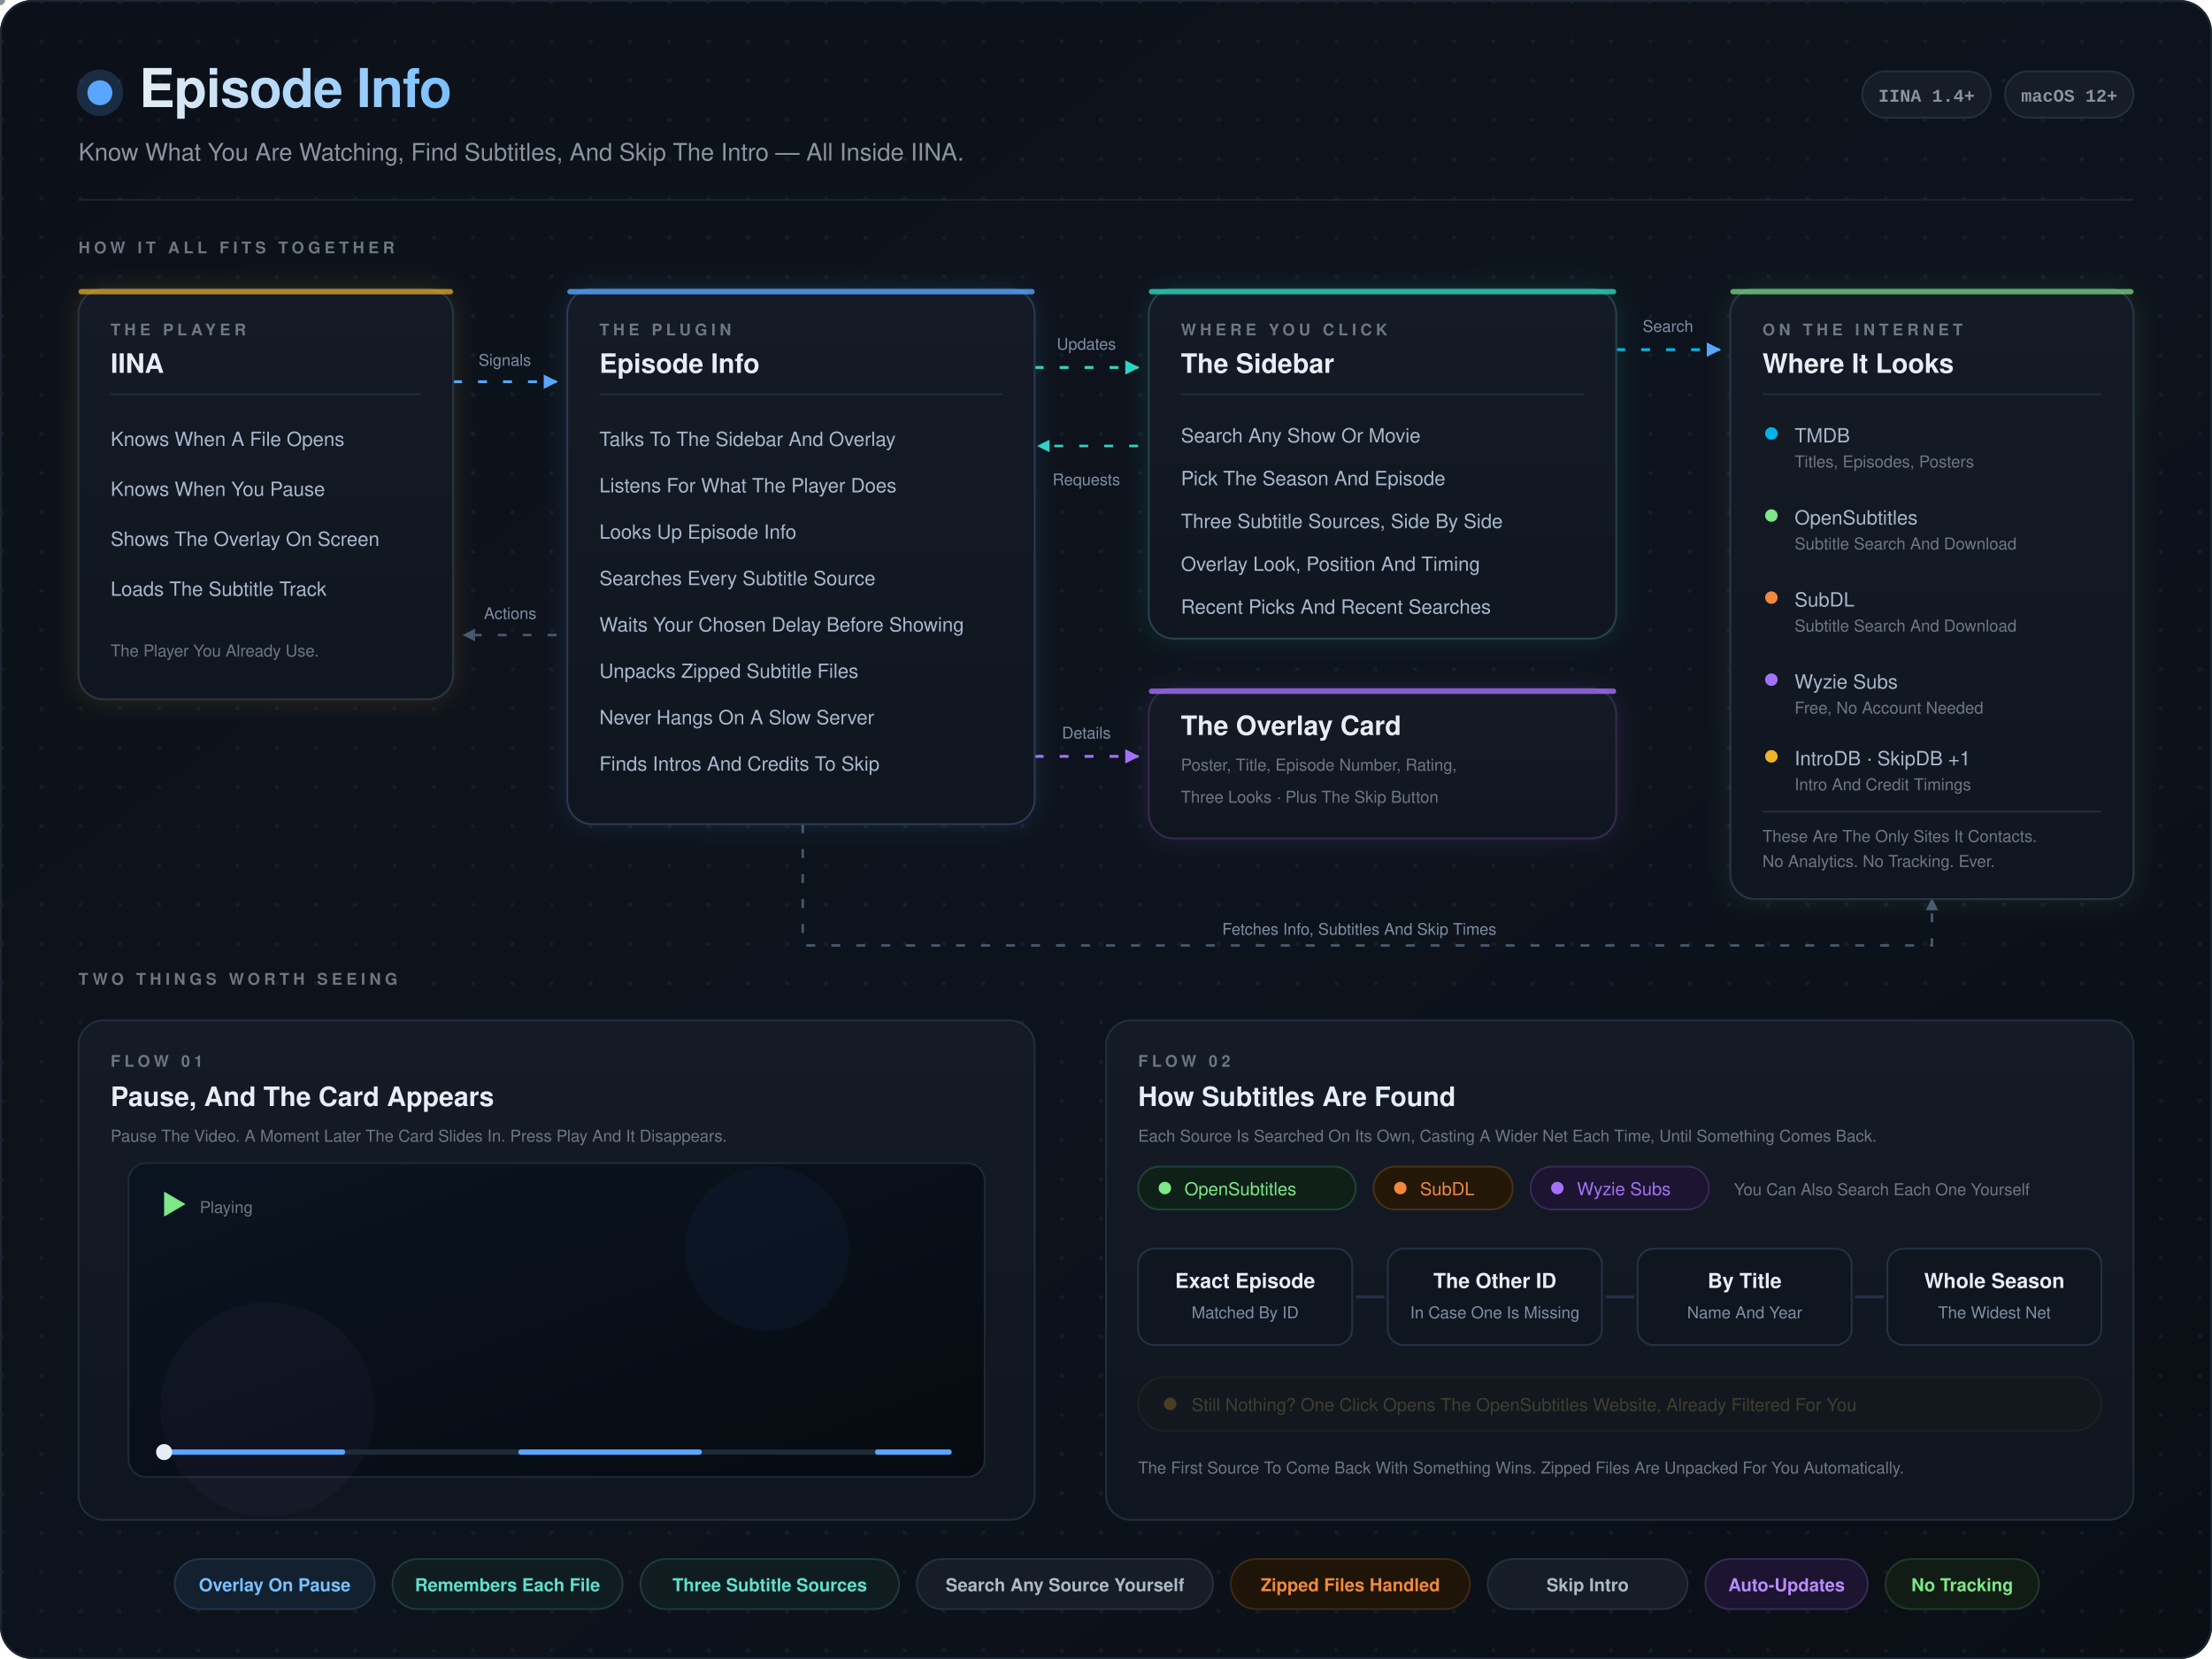
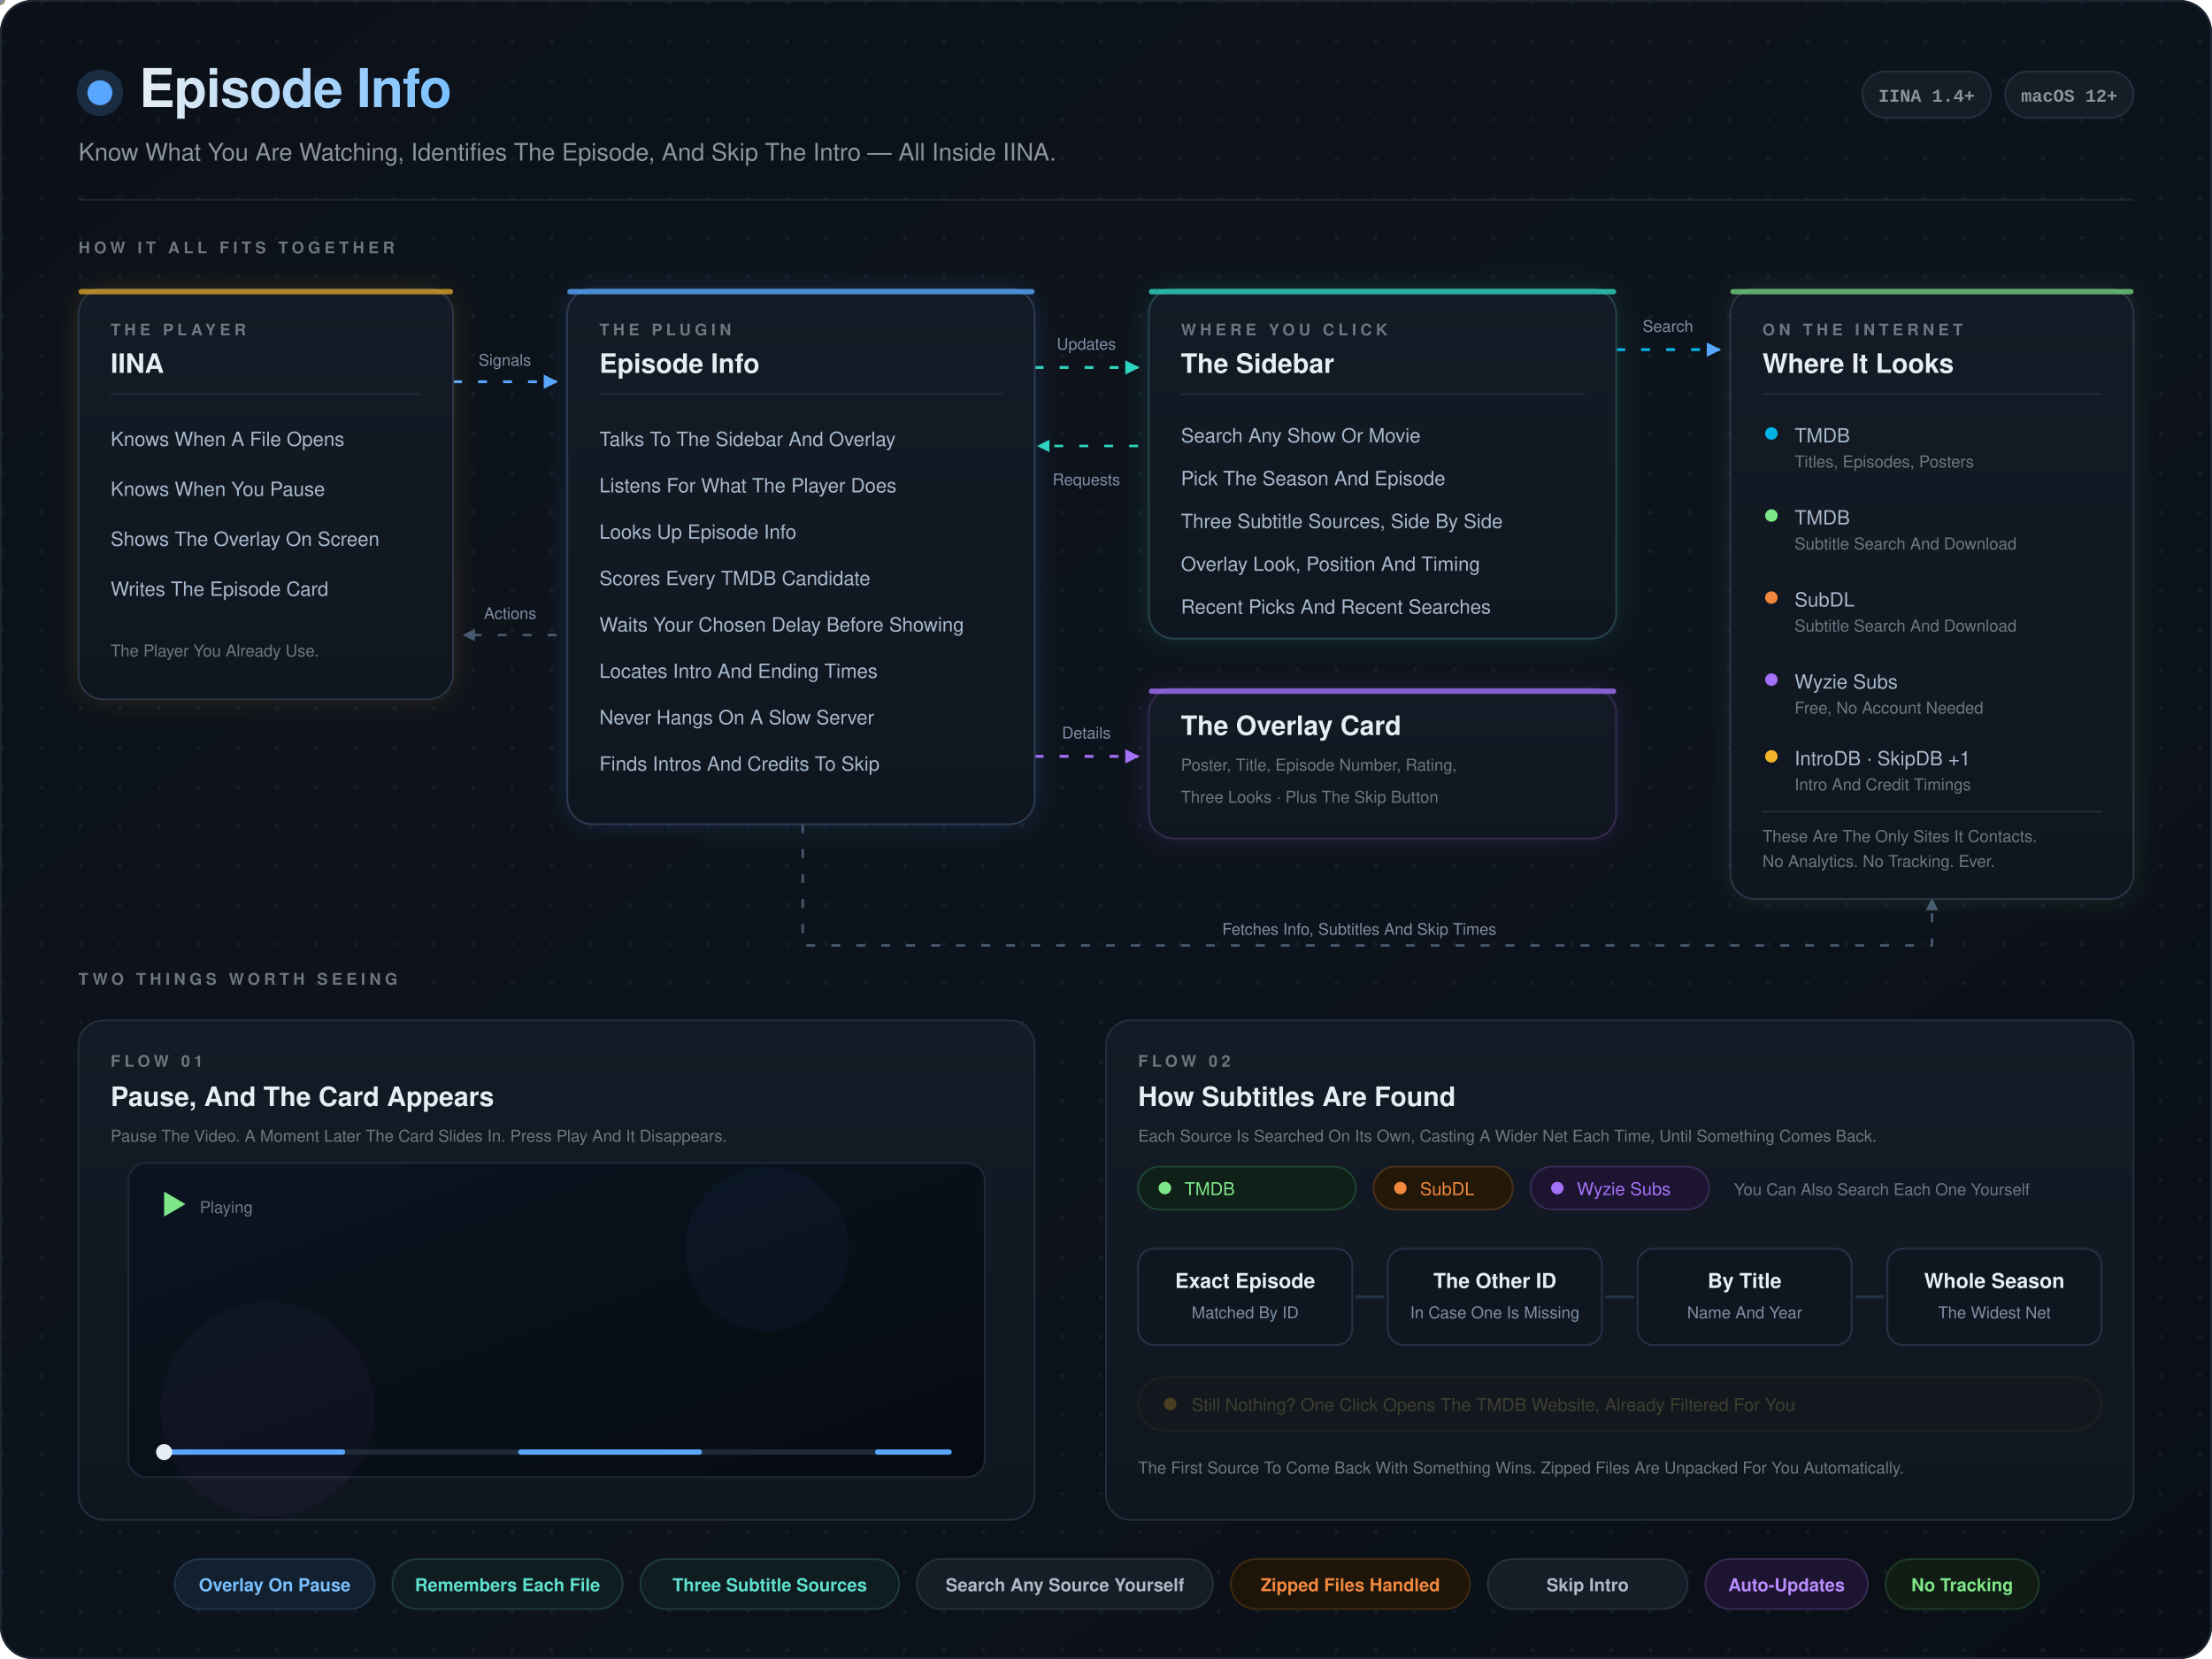
- <svg xmlns="http://www.w3.org/2000/svg" xmlns:xlink="http://www.w3.org/1999/xlink" viewBox="0 0 1240 930" width="1240" height="930" role="img" aria-label="How Episode Info works: IINA tells the plugin when you pause or open a file, the plugin talks to the sidebar and the overlay and fetches information from TMDB, three subtitle sites and three intro-timing databases; below, the pause-to-overlay flow and how subtitles are found">
+ <svg xmlns="http://www.w3.org/2000/svg" xmlns:xlink="http://www.w3.org/1999/xlink" viewBox="0 0 1240 930" width="1240" height="930" role="img" aria-label="How Episode Info works: IINA tells the plugin when you pause or open a file, the plugin talks to the sidebar and the overlay and fetches episode information from TMDB, and intro timings from five community sources; below, the pause-to-overlay flow and how the episode is identified">
  <defs>
    <linearGradient id="bg" x1="0" y1="0" x2="1" y2="1">
      <stop offset="0" stop-color="#0c1119" />
      <stop offset="0.55" stop-color="#0d131c" />
      <stop offset="1" stop-color="#0a0f16" />
    </linearGradient>
    <linearGradient id="panel" x1="0" y1="0" x2="0" y2="1">
      <stop offset="0" stop-color="#141b26" />
      <stop offset="1" stop-color="#10161f" />
    </linearGradient>
    <linearGradient id="poster" x1="0" y1="0" x2="1" y2="1">
      <stop offset="0" stop-color="#1f6feb" />
      <stop offset="1" stop-color="#a371f7" />
    </linearGradient>
    <linearGradient id="title" x1="0" y1="0" x2="1" y2="0">
      <stop offset="0" stop-color="#e6edf3" />
      <stop offset="1" stop-color="#79c0ff" />
    </linearGradient>
    <linearGradient id="screen" x1="0" y1="0" x2="1" y2="1">
      <stop offset="0" stop-color="#0a1420" />
      <stop offset="1" stop-color="#070b11" />
    </linearGradient>
    <pattern id="dots" width="22" height="22" patternUnits="userSpaceOnUse">
      <circle cx="1.2" cy="1.2" r="1.2" fill="#2b3a4d" opacity="0.28" />
    </pattern>
    <filter id="soft" x="-60%" y="-60%" width="220%" height="220%">
      <feGaussianBlur stdDeviation="7" />
    </filter>
    <marker id="aS" viewBox="0 0 10 10" refX="9" refY="5" markerWidth="5" markerHeight="5" orient="auto-start-reverse">
      <path d="M0 0 L10 5 L0 10 z" fill="#46586e" />
    </marker>
    <marker id="aB" viewBox="0 0 10 10" refX="9" refY="5" markerWidth="5" markerHeight="5" orient="auto-start-reverse">
      <path d="M0 0 L10 5 L0 10 z" fill="#58a6ff" />
    </marker>
    <marker id="aT" viewBox="0 0 10 10" refX="9" refY="5" markerWidth="5" markerHeight="5" orient="auto-start-reverse">
      <path d="M0 0 L10 5 L0 10 z" fill="#2dd4bf" />
    </marker>
    <marker id="aP" viewBox="0 0 10 10" refX="9" refY="5" markerWidth="5" markerHeight="5" orient="auto-start-reverse">
      <path d="M0 0 L10 5 L0 10 z" fill="#a371f7" />
    </marker>
    <style>
    .s   { font-family: -apple-system, BlinkMacSystemFont, "Segoe UI", Helvetica, Arial, sans-serif; }
    .m   { font-family: ui-monospace, SFMono-Regular, Menlo, Consolas, "Liberation Mono", monospace; }
    .h1  { font-size: 30px; font-weight: 700; letter-spacing: -0.4px; }
    .h2  { font-size: 15px; font-weight: 700; fill: #e6edf3; }
    .sub { font-size: 13.5px; fill: #8b949e; }
    .kick{ font-size: 9px; letter-spacing: 2.2px; fill: #6e7681; font-weight: 600; }
    .it  { font-size: 11px; fill: #a7b8cc; }
    .it2 { font-size: 9.2px; fill: #6e7681; }
    .lab { font-size: 9px; fill: #7d8ea3; }
    .pill{ font-size: 10px; font-weight: 600; }

    @keyframes dash  { to { stroke-dashoffset: -28; } }
    .flow { stroke-dasharray: 5 9; animation: dash 1.4s linear infinite; }
    .flow.slow { animation-duration: 2.6s; }

    @keyframes breathe { 0%,100% { opacity: .10 } 50% { opacity: .34 } }
    .breathe { animation: breathe 5s ease-in-out infinite; }
    .d1 { animation-delay: -1.2s } .d2 { animation-delay: -2.4s } .d3 { animation-delay: -3.6s }

    /* pause -&gt; overlay demo (7s loop) */
    @keyframes card {
      0%, 36%   { opacity: 0; transform: translateY(10px); }
      45%, 84%  { opacity: 1; transform: translateY(0); }
      92%, 100% { opacity: 0; transform: translateY(10px); }
    }
    .card { animation: card 7s ease-in-out infinite; }

    @keyframes stPlay  { 0%,17% { opacity: 1 } 18%,87% { opacity: 0 } 88%,100% { opacity: 1 } }
    @keyframes stPause { 0%,17% { opacity: 0 } 18%,87% { opacity: 1 } 88%,100% { opacity: 0 } }
    .gPlay  { animation: stPlay 7s linear infinite; }
    .gPause { animation: stPause 7s linear infinite; }

    @keyframes seek { 0% { stroke-dashoffset: 82 } 17% { stroke-dashoffset: 62 } 87% { stroke-dashoffset: 62 } 100% { stroke-dashoffset: 40 } }
    .seek { animation: seek 7s linear infinite; }
    @keyframes knob { 0% { transform: translateX(79px) } 17% { transform: translateX(167px) } 87% { transform: translateX(167px) } 100% { transform: translateX(264px) } }
    .knob { animation: knob 7s linear infinite; }

    @keyframes waitring { 0%,20% { opacity: 0; r: 4 } 24% { opacity: .9 } 40% { opacity: 0; r: 15 } 100% { opacity: 0 } }
    .wait { animation: waitring 7s ease-out infinite; }

-     /* subtitle search (8s loop) */
+     /* automatic identification */
    @keyframes lit { 0%, 1% { opacity: 0 } 5%, 15% { opacity: 1 } 24%, 100% { opacity: 0 } }
    .lit { animation: lit 8s ease-in-out infinite; }
    .c1 { animation-delay: 0s } .c2 { animation-delay: 1.15s } .c3 { animation-delay: 2.3s } .c4 { animation-delay: 3.45s }
    @keyframes hop { 0%,2% { opacity: 0 } 6%,12% { opacity: 1 } 18%,100% { opacity: 0 } }
    .hop { animation: hop 8s ease-in-out infinite; }
    .k1 { animation-delay: .6s } .k2 { animation-delay: 1.75s } .k3 { animation-delay: 2.9s }
    @keyframes tail { 0%,44% { opacity: .25 } 52%, 66% { opacity: 1 } 76%, 100% { opacity: .25 } }
    .tail { animation: tail 8s ease-in-out infinite; }

    @keyframes blink { 0%,100% { opacity: .35 } 50% { opacity: 1 } }
    .blink { animation: blink 2.6s ease-in-out infinite; }
  </style>
  </defs>
  <rect x="0" y="0" width="1240" height="930" rx="18" fill="url(#bg)" />
  <rect x="0" y="0" width="1240" height="930" rx="18" fill="url(#dots)" />
  <rect x="0.5" y="0.5" width="1239" height="929" rx="18" fill="none" stroke="#1d2733" />
  <g class="s">
    <circle cx="56" cy="52" r="7" fill="#58a6ff" />
    <circle cx="56" cy="52" r="13" fill="#58a6ff" opacity="0.18" class="blink" />
    <text x="78" y="60" class="h1" fill="url(#title)">Episode Info</text>
-     <text x="44" y="90" class="sub">Know What You Are Watching, Find Subtitles, And Skip The Intro — All Inside IINA.</text>
+     <text x="44" y="90" class="sub">Know What You Are Watching, Identifies The Episode, And Skip The Intro — All Inside IINA.</text>
    <g class="m pill">
      <rect x="1044" y="40" width="72" height="26" rx="13" fill="#161d27" stroke="#252f3d" />
      <text x="1080" y="57" fill="#8b949e" text-anchor="middle">IINA 1.4+</text>
      <rect x="1124" y="40" width="72" height="26" rx="13" fill="#161d27" stroke="#252f3d" />
      <text x="1160" y="57" fill="#8b949e" text-anchor="middle">macOS 12+</text>
    </g>
    <line x1="44" y1="112" x2="1196" y2="112" stroke="#1c2531" />
    <text x="44" y="142" class="kick" fill="#58a6ff">HOW IT ALL FITS TOGETHER</text>
  </g>
  <g fill="none">
    <path id="cA" d="M254 214 H312" stroke="#58a6ff" stroke-width="1.6" class="flow" marker-end="url(#aB)" />
    <path id="cB" d="M312 356 H260" stroke="#46586e" stroke-width="1.4" class="flow slow" marker-end="url(#aS)" />
    <path id="cC" d="M580 206 H638" stroke="#2dd4bf" stroke-width="1.6" class="flow" marker-end="url(#aT)" />
    <path id="cD" d="M638 250 H582" stroke="#2dd4bf" stroke-width="1.4" class="flow slow" marker-end="url(#aT)" />
    <path id="cE" d="M580 424 H638" stroke="#a371f7" stroke-width="1.6" class="flow" marker-end="url(#aP)" />
    <path id="cF" d="M906 196 H964" stroke="#01b4e4" stroke-width="1.6" class="flow" marker-end="url(#aB)" />
    <path id="cG" d="M450 462 V530 H1083 V504" stroke="#46586e" stroke-width="1.4" class="flow slow" marker-end="url(#aS)" />
  </g>
  <g>
    <circle r="2.8" fill="#58a6ff">
      <animateMotion dur="1.9s" repeatCount="indefinite">
        <mpath href="#cA" xlink:href="#cA" />
      </animateMotion>
    </circle>
    <circle r="2.6" fill="#2dd4bf">
      <animateMotion dur="2.1s" repeatCount="indefinite">
        <mpath href="#cC" xlink:href="#cC" />
      </animateMotion>
    </circle>
    <circle r="2.6" fill="#2dd4bf">
      <animateMotion dur="2.1s" begin="1s" repeatCount="indefinite">
        <mpath href="#cD" xlink:href="#cD" />
      </animateMotion>
    </circle>
    <circle r="2.6" fill="#a371f7">
      <animateMotion dur="2.3s" repeatCount="indefinite">
        <mpath href="#cE" xlink:href="#cE" />
      </animateMotion>
    </circle>
    <circle r="2.8" fill="#01b4e4">
      <animateMotion dur="2s" repeatCount="indefinite">
        <mpath href="#cF" xlink:href="#cF" />
      </animateMotion>
    </circle>
    <circle r="2.8" fill="#7ee787">
      <animateMotion dur="4.6s" repeatCount="indefinite">
        <mpath href="#cG" xlink:href="#cG" />
      </animateMotion>
    </circle>
    <circle r="2.8" fill="#f0883e">
      <animateMotion dur="4.6s" begin="1.6s" repeatCount="indefinite">
        <mpath href="#cG" xlink:href="#cG" />
      </animateMotion>
    </circle>
    <circle r="2.4" fill="#7d8ea3">
      <animateMotion dur="2.6s" repeatCount="indefinite">
        <mpath href="#cB" xlink:href="#cB" />
      </animateMotion>
    </circle>
  </g>
  <g class="s lab" text-anchor="middle">
    <text x="283" y="205">Signals</text>
    <text x="286" y="347">Actions</text>
    <text x="609" y="196">Updates</text>
    <text x="609" y="272">Requests</text>
    <text x="609" y="414">Details</text>
    <text x="935" y="186">Search</text>
    <text x="762" y="524">Fetches Info, Subtitles And Skip Times</text>
  </g>
  <g>
    <rect x="44" y="162" width="210" height="230" rx="14" fill="#f0b429" opacity="0.16" filter="url(#soft)" class="breathe" />
    <rect x="44" y="162" width="210" height="230" rx="14" fill="url(#panel)" stroke="#2a3546" />
    <rect x="44" y="162" width="210" height="3" rx="1.5" fill="#f0b429" opacity="0.7" />
    <g class="s">
      <text x="62" y="188" class="kick">THE PLAYER</text>
      <text x="62" y="209" class="h2">IINA</text>
    </g>
    <line x1="62" y1="221" x2="236" y2="221" stroke="#212c3a" />
    <g class="s it">
      <text x="62" y="250">Knows When A File Opens</text>
      <text x="62" y="278">Knows When You Pause</text>
      <text x="62" y="306">Shows The Overlay On Screen</text>
-       <text x="62" y="334">Loads The Subtitle Track</text>
+       <text x="62" y="334">Writes The Episode Card</text>
    </g>
    <text x="62" y="368" class="s it2">The Player You Already Use.</text>
  </g>
  <g>
    <rect x="318" y="162" width="262" height="300" rx="14" fill="#58a6ff" opacity="0.16" filter="url(#soft)" class="breathe d1" />
    <rect x="318" y="162" width="262" height="300" rx="14" fill="url(#panel)" stroke="#2b3b53" />
    <rect x="318" y="162" width="262" height="3" rx="1.5" fill="#58a6ff" opacity="0.8" />
    <g class="s">
      <text x="336" y="188" class="kick">THE PLUGIN</text>
      <text x="336" y="209" class="h2">Episode Info</text>
    </g>
    <line x1="336" y1="221" x2="562" y2="221" stroke="#212c3a" />
    <g class="s it">
      <text x="336" y="250">Talks To The Sidebar And Overlay</text>
      <text x="336" y="276">Listens For What The Player Does</text>
      <text x="336" y="302">Looks Up Episode Info</text>
-       <text x="336" y="328">Searches Every Subtitle Source</text>
+       <text x="336" y="328">Scores Every TMDB Candidate</text>
      <text x="336" y="354">Waits Your Chosen Delay Before Showing</text>
-       <text x="336" y="380">Unpacks Zipped Subtitle Files</text>
+       <text x="336" y="380">Locates Intro And Ending Times</text>
      <text x="336" y="406">Never Hangs On A Slow Server</text>
      <text x="336" y="432">Finds Intros And Credits To Skip</text>
    </g>
  </g>
  <g>
    <rect x="644" y="162" width="262" height="196" rx="14" fill="#2dd4bf" opacity="0.16" filter="url(#soft)" class="breathe d2" />
    <rect x="644" y="162" width="262" height="196" rx="14" fill="url(#panel)" stroke="#26424a" />
    <rect x="644" y="162" width="262" height="3" rx="1.5" fill="#2dd4bf" opacity="0.8" />
    <g class="s">
      <text x="662" y="188" class="kick">WHERE YOU CLICK</text>
      <text x="662" y="209" class="h2">The Sidebar</text>
    </g>
    <line x1="662" y1="221" x2="888" y2="221" stroke="#212c3a" />
    <g class="s it">
      <text x="662" y="248">Search Any Show Or Movie</text>
      <text x="662" y="272">Pick The Season And Episode</text>
      <text x="662" y="296">Three Subtitle Sources, Side By Side</text>
      <text x="662" y="320">Overlay Look, Position And Timing</text>
      <text x="662" y="344">Recent Picks And Recent Searches</text>
    </g>
  </g>
  <g>
    <rect x="644" y="386" width="262" height="84" rx="14" fill="#a371f7" opacity="0.16" filter="url(#soft)" class="breathe d3" />
    <rect x="644" y="386" width="262" height="84" rx="14" fill="url(#panel)" stroke="#37294f" />
    <rect x="644" y="386" width="262" height="3" rx="1.5" fill="#a371f7" opacity="0.8" />
    <text x="662" y="412" class="s h2">The Overlay Card</text>
    <g class="s it2" fill="#8296ad">
      <text x="662" y="432">Poster, Title, Episode Number, Rating,</text>
      <text x="662" y="450">Three Looks · Plus The Skip Button</text>
    </g>
  </g>
  <g>
    <rect x="970" y="162" width="226" height="342" rx="14" fill="#7ee787" opacity="0.12" filter="url(#soft)" class="breathe d1" />
    <rect x="970" y="162" width="226" height="342" rx="14" fill="url(#panel)" stroke="#2a3546" />
    <rect x="970" y="162" width="226" height="3" rx="1.5" fill="#7ee787" opacity="0.7" />
    <g class="s">
      <text x="988" y="188" class="kick">ON THE INTERNET</text>
      <text x="988" y="209" class="h2">Where It Looks</text>
    </g>
    <line x1="988" y1="221" x2="1178" y2="221" stroke="#212c3a" />
    <circle cx="993" cy="243" r="3.5" fill="#01b4e4" />
    <text x="1006" y="248" class="s it">TMDB</text>
    <text x="1006" y="262" class="s it2">Titles, Episodes, Posters</text>
    <circle cx="993" cy="289" r="3.5" fill="#7ee787" />
-     <text x="1006" y="294" class="s it">OpenSubtitles</text>
+     <text x="1006" y="294" class="s it">TMDB</text>
    <text x="1006" y="308" class="s it2">Subtitle Search And Download</text>
    <circle cx="993" cy="335" r="3.5" fill="#f0883e" />
    <text x="1006" y="340" class="s it">SubDL</text>
    <text x="1006" y="354" class="s it2">Subtitle Search And Download</text>
    <circle cx="993" cy="381" r="3.5" fill="#a371f7" />
    <text x="1006" y="386" class="s it">Wyzie Subs</text>
    <text x="1006" y="400" class="s it2">Free, No Account Needed</text>
    <circle cx="993" cy="424" r="3.5" fill="#f0b429" />
    <text x="1006" y="429" class="s it">IntroDB · SkipDB +1</text>
    <text x="1006" y="443" class="s it2">Intro And Credit Timings</text>
    <line x1="988" y1="455" x2="1178" y2="455" stroke="#212c3a" />
    <g class="s it2">
      <text x="988" y="472">These Are The Only Sites It Contacts.</text>
      <text x="988" y="486">No Analytics. No Tracking. Ever.</text>
    </g>
  </g>
  <text x="44" y="552" class="s kick" fill="#58a6ff">TWO THINGS WORTH SEEING</text>
  <g>
    <rect x="44" y="572" width="536" height="280" rx="14" fill="url(#panel)" stroke="#232e3d" />
    <g class="s">
      <text x="62" y="598" class="kick">FLOW 01</text>
      <text x="62" y="620" class="h2">Pause, And The Card Appears</text>
      <text x="62" y="640" class="it2" fill="#7d8ea3">Pause The Video. A Moment Later The Card Slides In. Press Play And It Disappears.</text>
    </g>
    <rect x="72" y="652" width="480" height="176" rx="10" fill="url(#screen)" stroke="#1e2a38" />
    <g opacity="0.5">
      <circle cx="430" cy="700" r="46" fill="#1f6feb" opacity="0.10" />
      <circle cx="150" cy="790" r="60" fill="#a371f7" opacity="0.08" />
    </g>
    <g class="gPlay">
      <path d="M92 668 L104 675 L92 682 Z" fill="#7ee787" />
      <text x="112" y="680" class="s it2" fill="#7ee787">Playing</text>
    </g>
    <g class="gPause" opacity="0">
      <rect x="92" y="668" width="4" height="14" rx="1" fill="#f0b429" />
      <rect x="100" y="668" width="4" height="14" rx="1" fill="#f0b429" />
      <text x="112" y="680" class="s it2" fill="#f0b429">Paused</text>
    </g>
    <circle cx="98" cy="700" r="4" fill="none" stroke="#f0b429" stroke-width="1.4" class="wait" opacity="0" />
    <g class="card" opacity="0">
      <rect x="104" y="696" width="300" height="112" rx="10" fill="#0e1620" stroke="#2b3b53" opacity="0.97" />
      <rect x="116" y="708" width="52" height="76" rx="5" fill="url(#poster)" opacity="0.85" />
      <rect x="180" y="712" width="128" height="9" rx="4.5" fill="#e6edf3" opacity="0.85" />
      <rect x="180" y="728" width="92" height="7" rx="3.5" fill="#79c0ff" opacity="0.7" />
      <rect x="316" y="710" width="46" height="15" rx="7.5" fill="#1f2c3d" stroke="#2b3b53" />
      <text x="339" y="721" class="m" font-size="8.5" fill="#79c0ff" text-anchor="middle">S01E04</text>
      <rect x="180" y="746" width="200" height="5" rx="2.5" fill="#8b949e" opacity="0.35" />
      <rect x="180" y="757" width="186" height="5" rx="2.5" fill="#8b949e" opacity="0.3" />
      <rect x="180" y="768" width="164" height="5" rx="2.5" fill="#8b949e" opacity="0.25" />
      <circle cx="186" cy="789" r="3" fill="#f0b429" />
      <text x="196" y="792" class="s it2" fill="#8b949e">Rating, Air Date And Synopsis From TMDB</text>
    </g>
    <line x1="92" y1="814" x2="532" y2="814" stroke="#1e2a38" stroke-width="3" stroke-linecap="round" />
    <line x1="92" y1="814" x2="532" y2="814" stroke="#58a6ff" stroke-width="3" stroke-linecap="round" pathLength="100" stroke-dasharray="100" class="seek" />
    <g class="knob">
      <circle cx="92" cy="814" r="4.5" fill="#e6edf3" />
    </g>
  </g>
  <g>
    <rect x="620" y="572" width="576" height="280" rx="14" fill="url(#panel)" stroke="#232e3d" />
    <g class="s">
      <text x="638" y="598" class="kick">FLOW 02</text>
      <text x="638" y="620" class="h2">How Subtitles Are Found</text>
      <text x="638" y="640" class="it2" fill="#7d8ea3">Each Source Is Searched On Its Own, Casting A Wider Net Each Time, Until Something Comes Back.</text>
    </g>
    <g class="s">
      <rect x="638" y="654" width="122" height="24" rx="12" fill="#0f2019" stroke="#1f4433" />
      <circle cx="653" cy="666" r="3.5" fill="#7ee787" />
-       <text x="664" y="670" font-size="10" fill="#7ee787">OpenSubtitles</text>
+       <text x="664" y="670" font-size="10" fill="#7ee787">TMDB</text>
      <rect x="770" y="654" width="78" height="24" rx="12" fill="#231708" stroke="#4a3018" />
      <circle cx="785" cy="666" r="3.5" fill="#f0883e" />
      <text x="796" y="670" font-size="10" fill="#f0883e">SubDL</text>
      <rect x="858" y="654" width="100" height="24" rx="12" fill="#1c1430" stroke="#372a55" />
      <circle cx="873" cy="666" r="3.5" fill="#a371f7" />
      <text x="884" y="670" font-size="10" fill="#a371f7">Wyzie Subs</text>
      <text x="972" y="670" class="it2" fill="#6e7681">You Can Also Search Each One Yourself</text>
    </g>
    <g>
      <rect x="638" y="700" width="120" height="54" rx="9" fill="#0f1620" stroke="#243346" />
      <rect x="638" y="700" width="120" height="54" rx="9" fill="#58a6ff" fill-opacity="0.13" stroke="#58a6ff" class="lit c1" opacity="0" />
      <text x="698" y="722" class="s" font-size="11.5" font-weight="700" fill="#e6edf3" text-anchor="middle">Exact Episode</text>
      <text x="698" y="739" class="s" font-size="9.2" fill="#7d8ea3" text-anchor="middle">Matched By ID</text>
      <rect x="778" y="700" width="120" height="54" rx="9" fill="#0f1620" stroke="#243346" />
      <rect x="778" y="700" width="120" height="54" rx="9" fill="#58a6ff" fill-opacity="0.13" stroke="#58a6ff" class="lit c2" opacity="0" />
      <text x="838" y="722" class="s" font-size="11.5" font-weight="700" fill="#e6edf3" text-anchor="middle">The Other ID</text>
      <text x="838" y="739" class="s" font-size="9.2" fill="#7d8ea3" text-anchor="middle">In Case One Is Missing</text>
      <rect x="918" y="700" width="120" height="54" rx="9" fill="#0f1620" stroke="#243346" />
      <rect x="918" y="700" width="120" height="54" rx="9" fill="#58a6ff" fill-opacity="0.13" stroke="#58a6ff" class="lit c3" opacity="0" />
      <text x="978" y="722" class="s" font-size="11.5" font-weight="700" fill="#e6edf3" text-anchor="middle">By Title</text>
      <text x="978" y="739" class="s" font-size="9.2" fill="#7d8ea3" text-anchor="middle">Name And Year</text>
      <rect x="1058" y="700" width="120" height="54" rx="9" fill="#0f1620" stroke="#243346" />
      <rect x="1058" y="700" width="120" height="54" rx="9" fill="#58a6ff" fill-opacity="0.13" stroke="#58a6ff" class="lit c4" opacity="0" />
      <text x="1118" y="722" class="s" font-size="11.5" font-weight="700" fill="#e6edf3" text-anchor="middle">Whole Season</text>
      <text x="1118" y="739" class="s" font-size="9.2" fill="#7d8ea3" text-anchor="middle">The Widest Net</text>
      <g fill="none" stroke="#243346" stroke-width="1.6">
        <path d="M760 727 H776" />
        <path d="M900 727 H916" />
        <path d="M1040 727 H1056" />
      </g>
      <g fill="none" stroke="#58a6ff" stroke-width="1.6">
        <path d="M760 727 H774" marker-end="url(#aB)" class="hop k1" opacity="0" />
        <path d="M900 727 H914" marker-end="url(#aB)" class="hop k2" opacity="0" />
        <path d="M1040 727 H1054" marker-end="url(#aB)" class="hop k3" opacity="0" />
      </g>
    </g>
    <g class="tail" opacity="0.25">
      <rect x="638" y="772" width="540" height="30" rx="15" fill="#141a12" stroke="#37421f" />
      <circle cx="656" cy="787" r="3.5" fill="#f0b429" />
-       <text x="668" y="791" class="s" font-size="10" fill="#c9b458">Still Nothing? One Click Opens The OpenSubtitles Website, Already Filtered For You</text>
+       <text x="668" y="791" class="s" font-size="10" fill="#c9b458">Still Nothing? One Click Opens The TMDB Website, Already Filtered For You</text>
    </g>
    <text x="638" y="826" class="s it2" fill="#6e7681">The First Source To Come Back With Something Wins. Zipped Files Are Unpacked For You Automatically.</text>
  </g>
  <g class="s pill" text-anchor="middle">
    <rect x="98" y="874" width="112" height="28" rx="14" fill="#12202f" stroke="#22344a" />
    <text x="154" y="892" fill="#79c0ff">Overlay On Pause</text>
    <rect x="220" y="874" width="129" height="28" rx="14" fill="#101d20" stroke="#1e3a3c" />
    <text x="284.5" y="892" fill="#5ee0cf">Remembers Each File</text>
    <rect x="359" y="874" width="145" height="28" rx="14" fill="#101d20" stroke="#1e3a3c" />
    <text x="431.5" y="892" fill="#5ee0cf">Three Subtitle Sources</text>
    <rect x="514" y="874" width="166" height="28" rx="14" fill="#161d27" stroke="#252f3d" />
    <text x="597" y="892" fill="#adbac7">Search Any Source Yourself</text>
    <rect x="690" y="874" width="134" height="28" rx="14" fill="#1e1408" stroke="#3d2a13" />
    <text x="757" y="892" fill="#f0883e">Zipped Files Handled</text>
    <rect x="834" y="874" width="112" height="28" rx="14" fill="#161d27" stroke="#252f3d" />
    <text x="890" y="892" fill="#adbac7">Skip Intro</text>
    <rect x="956" y="874" width="91" height="28" rx="14" fill="#1c1430" stroke="#372a55" />
    <text x="1001.5" y="892" fill="#b98cff">Auto-Updates</text>
    <rect x="1057" y="874" width="86" height="28" rx="14" fill="#101c14" stroke="#1e3a28" />
    <text x="1100" y="892" fill="#7ee787">No Tracking</text>
  </g>
</svg>
